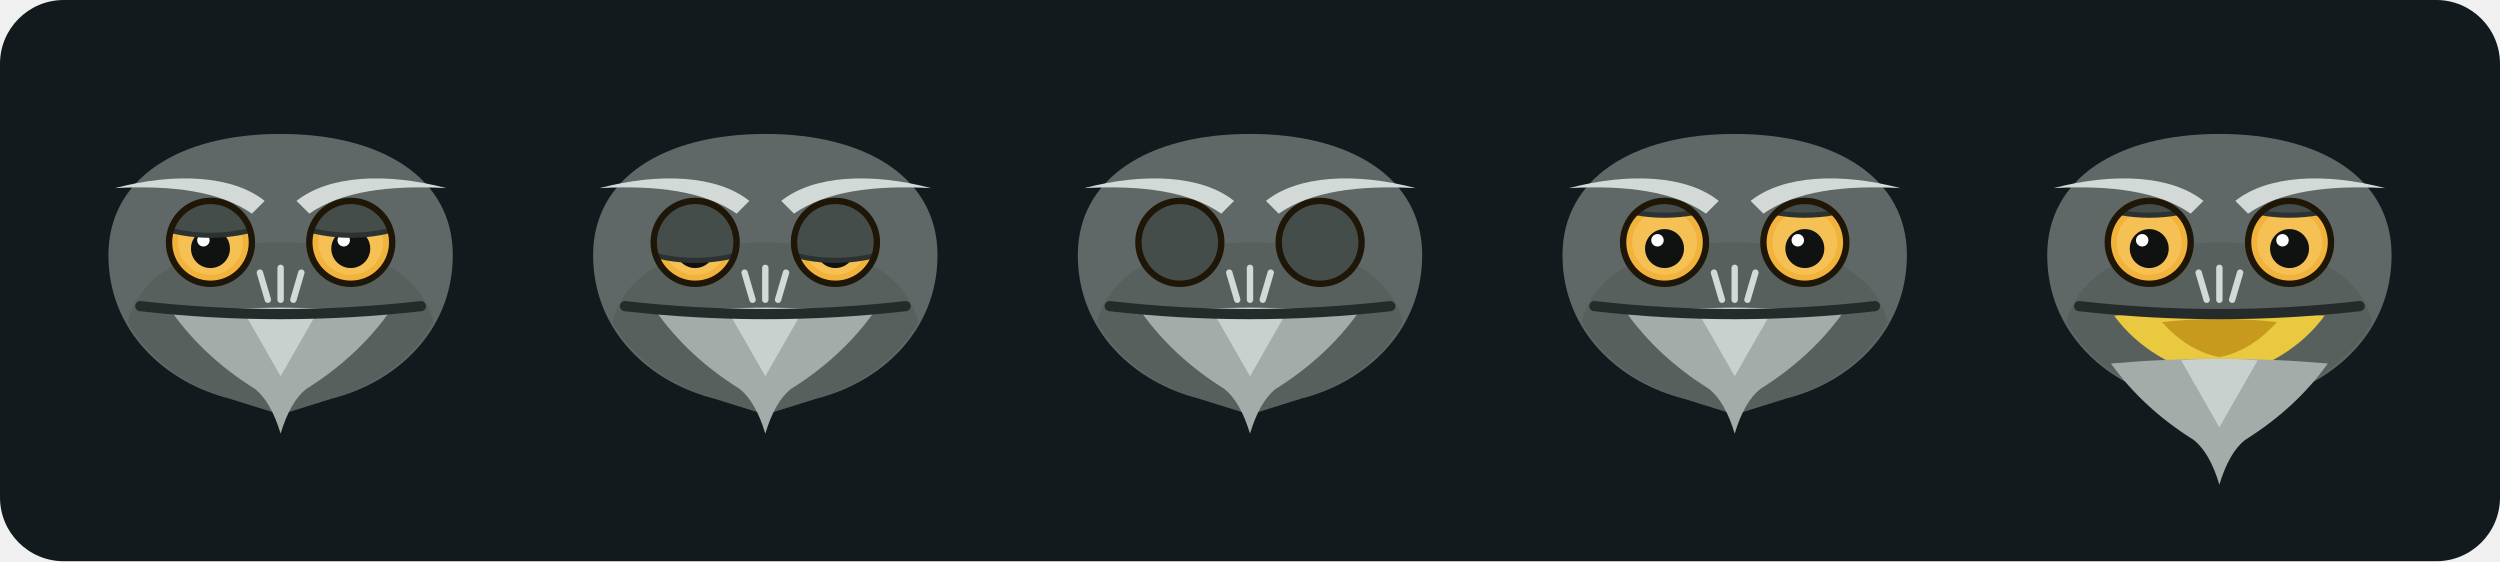
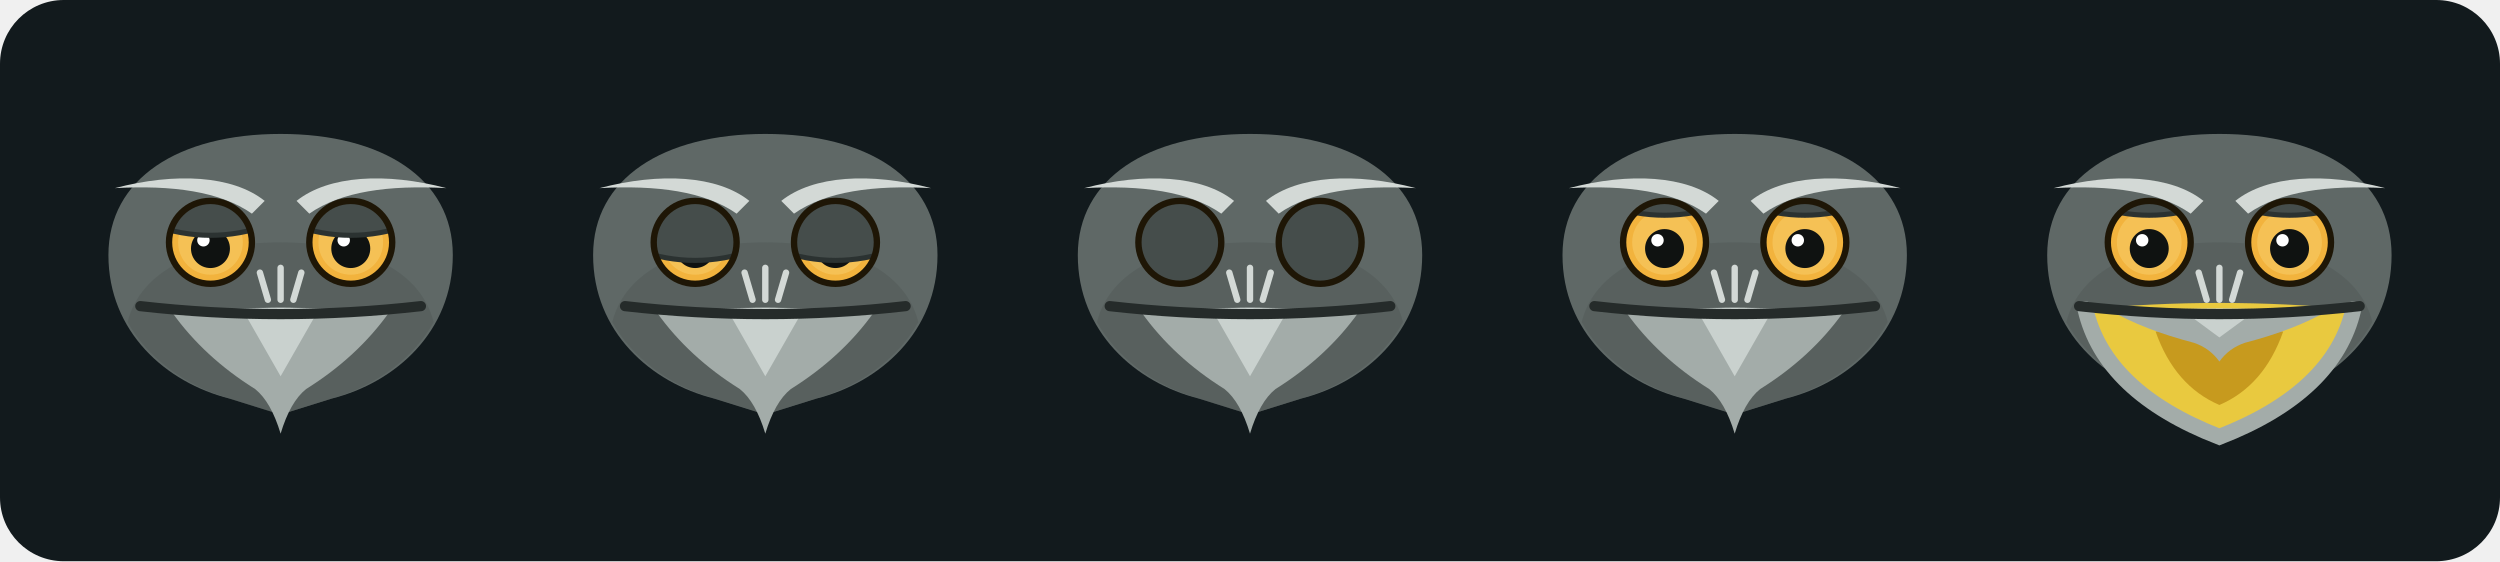
<svg xmlns="http://www.w3.org/2000/svg" viewBox="0 0 784 176" width="784" height="176" role="img" aria-label="frogmouth expressions">
  <rect width="784" height="176" rx="20" fill="#121A1D" />
  <g transform="translate(24 24) scale(1)">
    <path fill="#5F6866" d="M10 56C10 32 32 18 64 18C96 18 118 32 118 56C118 80 100 96 80 101L64 106L48 101C28 96 10 80 10 56Z" />
    <path fill="#4F5755" opacity="0.45" d="M16 77C20 61 38 52 64 52C90 52 108 61 112 77C106 88 94 97 80 101L64 106L48 101C34 97 22 88 16 77Z" />
    <path fill="#D3D9D6" d="M59 39C49 31 31 30 12 35C30 34 45 36 55 43Z" />
    <path fill="#D3D9D6" d="M69 39C79 31 97 30 116 35C98 34 83 36 73 43Z" />
    <g transform="translate(42 52)">
      <clipPath id="e33">
        <circle r="12.5" />
      </clipPath>
      <circle r="13" fill="#F2B33D" />
      <circle r="10.14" fill="#F7C860" opacity=".7" />
      <g clip-path="url(#e33)">
        <circle cy="1.95" r="6.11" fill="#0F1211" />
        <circle cx="-2.21" cy="-0.65" r="1.95" fill="#FFFFFF" />
        <g class="lid">
          <path fill="#454D4B" d="M-18.2 -39H18.2V-5.46Q0 1.04 -18.2 -5.46Z" />
          <path fill="none" stroke="#2B3231" stroke-width="1.6" stroke-linecap="round" d="M-18.2 -5.46Q0 1.04 18.2 -5.46" />
        </g>
      </g>
      <circle r="13" fill="none" stroke="#1E1606" stroke-width="2" />
    </g>
    <g transform="translate(86 52)">
      <clipPath id="e34">
        <circle r="12.5" />
      </clipPath>
      <circle r="13" fill="#F2B33D" />
      <circle r="10.14" fill="#F7C860" opacity=".7" />
      <g clip-path="url(#e34)">
        <circle cy="1.95" r="6.11" fill="#0F1211" />
        <circle cx="-2.21" cy="-0.65" r="1.95" fill="#FFFFFF" />
        <g class="lid">
          <path fill="#454D4B" d="M-18.2 -39H18.2V-5.46Q0 1.04 -18.2 -5.46Z" />
          <path fill="none" stroke="#2B3231" stroke-width="1.6" stroke-linecap="round" d="M-18.2 -5.46Q0 1.04 18.2 -5.46" />
        </g>
      </g>
      <circle r="13" fill="none" stroke="#1E1606" stroke-width="2" />
    </g>
    <path fill="#A3ACA9" d="M30 74Q64 71 98 74Q88 88 72 98Q67 102 64 112Q61 102 56 98Q40 88 30 74Z" />
    <path fill="#C9D1CE" d="M52 73Q64 72 76 73L64 94Z" />
    <path fill="none" stroke="#252B2A" stroke-width="3.2" stroke-linecap="round" d="M20 72Q42 74.5 64 74.5Q86 74.5 108 72" />
    <path fill="none" stroke="#D3D9D6" stroke-width="2" stroke-linecap="round" d="M64 70V60M60 70L57.5 61.5M68 70L70.5 61.5" />
  </g>
  <g transform="translate(176 24) scale(1)">
    <path fill="#5F6866" d="M10 56C10 32 32 18 64 18C96 18 118 32 118 56C118 80 100 96 80 101L64 106L48 101C28 96 10 80 10 56Z" />
    <path fill="#4F5755" opacity="0.45" d="M16 77C20 61 38 52 64 52C90 52 108 61 112 77C106 88 94 97 80 101L64 106L48 101C34 97 22 88 16 77Z" />
    <path fill="#D3D9D6" d="M59 39C49 31 31 30 12 35C30 34 45 36 55 43Z" />
    <path fill="#D3D9D6" d="M69 39C79 31 97 30 116 35C98 34 83 36 73 43Z" />
    <g transform="translate(42 52)">
      <clipPath id="e35">
        <circle r="12.5" />
      </clipPath>
      <circle r="13" fill="#F2B33D" />
      <circle r="10.14" fill="#F7C860" opacity=".7" />
      <g clip-path="url(#e35)">
        <circle cy="1.95" r="6.11" fill="#0F1211" />
        <circle cx="-2.21" cy="-0.65" r="1.95" fill="#FFFFFF" />
        <g class="lid">
          <path fill="#454D4B" d="M-18.2 -39H18.2V2.41Q0 8.91 -18.2 2.41Z" />
          <path fill="none" stroke="#2B3231" stroke-width="1.6" stroke-linecap="round" d="M-18.2 2.41Q0 8.91 18.2 2.41" />
        </g>
      </g>
      <circle r="13" fill="none" stroke="#1E1606" stroke-width="2" />
    </g>
    <g transform="translate(86 52)">
      <clipPath id="e36">
        <circle r="12.5" />
      </clipPath>
      <circle r="13" fill="#F2B33D" />
      <circle r="10.14" fill="#F7C860" opacity=".7" />
      <g clip-path="url(#e36)">
        <circle cy="1.95" r="6.11" fill="#0F1211" />
        <circle cx="-2.21" cy="-0.65" r="1.95" fill="#FFFFFF" />
        <g class="lid">
          <path fill="#454D4B" d="M-18.2 -39H18.2V2.41Q0 8.91 -18.2 2.41Z" />
          <path fill="none" stroke="#2B3231" stroke-width="1.6" stroke-linecap="round" d="M-18.2 2.41Q0 8.91 18.2 2.41" />
        </g>
      </g>
      <circle r="13" fill="none" stroke="#1E1606" stroke-width="2" />
    </g>
    <path fill="#A3ACA9" d="M30 74Q64 71 98 74Q88 88 72 98Q67 102 64 112Q61 102 56 98Q40 88 30 74Z" />
    <path fill="#C9D1CE" d="M52 73Q64 72 76 73L64 94Z" />
    <path fill="none" stroke="#252B2A" stroke-width="3.2" stroke-linecap="round" d="M20 72Q42 74.5 64 74.5Q86 74.5 108 72" />
    <path fill="none" stroke="#D3D9D6" stroke-width="2" stroke-linecap="round" d="M64 70V60M60 70L57.5 61.5M68 70L70.5 61.5" />
  </g>
  <g transform="translate(328 24) scale(1)">
    <path fill="#5F6866" d="M10 56C10 32 32 18 64 18C96 18 118 32 118 56C118 80 100 96 80 101L64 106L48 101C28 96 10 80 10 56Z" />
    <path fill="#4F5755" opacity="0.45" d="M16 77C20 61 38 52 64 52C90 52 108 61 112 77C106 88 94 97 80 101L64 106L48 101C34 97 22 88 16 77Z" />
    <path fill="#D3D9D6" d="M59 39C49 31 31 30 12 35C30 34 45 36 55 43Z" />
    <path fill="#D3D9D6" d="M69 39C79 31 97 30 116 35C98 34 83 36 73 43Z" />
    <g transform="translate(42 52)">
      <clipPath id="e37">
        <circle r="12.5" />
      </clipPath>
      <circle r="13" fill="#F2B33D" />
      <circle r="10.14" fill="#F7C860" opacity=".7" />
      <g clip-path="url(#e37)">
        <circle cy="1.95" r="6.11" fill="#0F1211" />
        <circle cx="-2.21" cy="-0.65" r="1.95" fill="#FFFFFF" />
        <g class="lid">
          <path fill="#454D4B" d="M-18.2 -39H18.2V21.6Q0 28.1 -18.2 21.6Z" />
          <path fill="none" stroke="#2B3231" stroke-width="1.6" stroke-linecap="round" d="M-18.2 21.6Q0 28.1 18.2 21.6" />
        </g>
      </g>
      <circle r="13" fill="none" stroke="#1E1606" stroke-width="2" />
    </g>
    <g transform="translate(86 52)">
      <clipPath id="e38">
        <circle r="12.5" />
      </clipPath>
      <circle r="13" fill="#F2B33D" />
      <circle r="10.14" fill="#F7C860" opacity=".7" />
      <g clip-path="url(#e38)">
        <circle cy="1.95" r="6.11" fill="#0F1211" />
        <circle cx="-2.21" cy="-0.65" r="1.95" fill="#FFFFFF" />
        <g class="lid">
          <path fill="#454D4B" d="M-18.2 -39H18.2V21.6Q0 28.1 -18.2 21.6Z" />
          <path fill="none" stroke="#2B3231" stroke-width="1.6" stroke-linecap="round" d="M-18.2 21.6Q0 28.1 18.2 21.6" />
        </g>
      </g>
      <circle r="13" fill="none" stroke="#1E1606" stroke-width="2" />
    </g>
    <path fill="#A3ACA9" d="M30 74Q64 71 98 74Q88 88 72 98Q67 102 64 112Q61 102 56 98Q40 88 30 74Z" />
    <path fill="#C9D1CE" d="M52 73Q64 72 76 73L64 94Z" />
    <path fill="none" stroke="#252B2A" stroke-width="3.2" stroke-linecap="round" d="M20 72Q42 74.5 64 74.5Q86 74.5 108 72" />
    <path fill="none" stroke="#D3D9D6" stroke-width="2" stroke-linecap="round" d="M64 70V60M60 70L57.5 61.5M68 70L70.5 61.5" />
  </g>
  <g transform="translate(480 24) scale(1)">
    <path fill="#5F6866" d="M10 56C10 32 32 18 64 18C96 18 118 32 118 56C118 80 100 96 80 101L64 106L48 101C28 96 10 80 10 56Z" />
    <path fill="#4F5755" opacity="0.45" d="M16 77C20 61 38 52 64 52C90 52 108 61 112 77C106 88 94 97 80 101L64 106L48 101C34 97 22 88 16 77Z" />
    <path fill="#D3D9D6" d="M59 39C49 31 31 30 12 35C30 34 45 36 55 43Z" />
    <path fill="#D3D9D6" d="M69 39C79 31 97 30 116 35C98 34 83 36 73 43Z" />
    <g transform="translate(42 52)">
      <clipPath id="e39">
        <circle r="12.5" />
      </clipPath>
      <circle r="13" fill="#F2B33D" />
      <circle r="10.14" fill="#F7C860" opacity=".7" />
      <g clip-path="url(#e39)">
        <circle cy="1.95" r="6.11" fill="#0F1211" />
        <circle cx="-2.21" cy="-0.65" r="1.95" fill="#FFFFFF" />
        <g class="lid">
          <path fill="#454D4B" d="M-18.2 -39H18.2V-11.75Q0 -5.25 -18.2 -11.75Z" />
          <path fill="none" stroke="#2B3231" stroke-width="1.6" stroke-linecap="round" d="M-18.2 -11.75Q0 -5.25 18.2 -11.75" />
        </g>
      </g>
      <circle r="13" fill="none" stroke="#1E1606" stroke-width="2" />
    </g>
    <g transform="translate(86 52)">
      <clipPath id="e40">
        <circle r="12.5" />
      </clipPath>
      <circle r="13" fill="#F2B33D" />
      <circle r="10.14" fill="#F7C860" opacity=".7" />
      <g clip-path="url(#e40)">
        <circle cy="1.95" r="6.11" fill="#0F1211" />
        <circle cx="-2.21" cy="-0.65" r="1.95" fill="#FFFFFF" />
        <g class="lid">
          <path fill="#454D4B" d="M-18.2 -39H18.2V-11.75Q0 -5.25 -18.2 -11.75Z" />
          <path fill="none" stroke="#2B3231" stroke-width="1.6" stroke-linecap="round" d="M-18.2 -11.75Q0 -5.25 18.2 -11.75" />
        </g>
      </g>
      <circle r="13" fill="none" stroke="#1E1606" stroke-width="2" />
    </g>
    <path fill="#A3ACA9" d="M30 74Q64 71 98 74Q88 88 72 98Q67 102 64 112Q61 102 56 98Q40 88 30 74Z" />
    <path fill="#C9D1CE" d="M52 73Q64 72 76 73L64 94Z" />
    <path fill="none" stroke="#252B2A" stroke-width="3.2" stroke-linecap="round" d="M20 72Q42 74.5 64 74.5Q86 74.5 108 72" />
    <path fill="none" stroke="#D3D9D6" stroke-width="2" stroke-linecap="round" d="M64 70V60M60 70L57.5 61.5M68 70L70.5 61.5" />
  </g>
  <g transform="translate(632 24) scale(1)">
    <path fill="#5F6866" d="M10 56C10 32 32 18 64 18C96 18 118 32 118 56C118 80 100 96 80 101L64 106L48 101C28 96 10 80 10 56Z" />
    <path fill="#4F5755" opacity="0.45" d="M16 77C20 61 38 52 64 52C90 52 108 61 112 77C106 88 94 97 80 101L64 106L48 101C34 97 22 88 16 77Z" />
    <path fill="#D3D9D6" d="M59 39C49 31 31 30 12 35C30 34 45 36 55 43Z" />
    <path fill="#D3D9D6" d="M69 39C79 31 97 30 116 35C98 34 83 36 73 43Z" />
    <g transform="translate(42 52)">
      <clipPath id="e41">
        <circle r="12.5" />
      </clipPath>
      <circle r="13" fill="#F2B33D" />
      <circle r="10.14" fill="#F7C860" opacity=".7" />
      <g clip-path="url(#e41)">
        <circle cy="1.95" r="6.11" fill="#0F1211" />
        <circle cx="-2.21" cy="-0.65" r="1.95" fill="#FFFFFF" />
        <g class="lid">
          <path fill="#454D4B" d="M-18.2 -39H18.2V-11.75Q0 -5.25 -18.2 -11.75Z" />
          <path fill="none" stroke="#2B3231" stroke-width="1.6" stroke-linecap="round" d="M-18.2 -11.75Q0 -5.25 18.2 -11.75" />
        </g>
      </g>
      <circle r="13" fill="none" stroke="#1E1606" stroke-width="2" />
    </g>
    <g transform="translate(86 52)">
      <clipPath id="e42">
        <circle r="12.5" />
      </clipPath>
      <circle r="13" fill="#F2B33D" />
      <circle r="10.14" fill="#F7C860" opacity=".7" />
      <g clip-path="url(#e42)">
        <circle cy="1.95" r="6.11" fill="#0F1211" />
        <circle cx="-2.21" cy="-0.65" r="1.95" fill="#FFFFFF" />
        <g class="lid">
          <path fill="#454D4B" d="M-18.2 -39H18.2V-11.75Q0 -5.25 -18.2 -11.75Z" />
          <path fill="none" stroke="#2B3231" stroke-width="1.6" stroke-linecap="round" d="M-18.2 -11.75Q0 -5.25 18.2 -11.75" />
        </g>
      </g>
      <circle r="13" fill="none" stroke="#1E1606" stroke-width="2" />
    </g>
-     <path fill="#E9C93F" d="M31 75Q64 72 97 75Q86 90 64 95Q42 90 31 75Z" />
-     <path fill="#C79A1E" d="M46 77Q64 75 82 77Q74 86 64 88Q54 86 46 77Z" />
-     <g transform="translate(0 16)">
+     <path fill="#E9C93F" d="M22 73Q64 69 106 73Q100 99 64 113Q28 99 22 73Z" />
+     <path fill="#C79A1E" d="M44 80Q64 77 84 80Q78 97 64 103Q50 97 44 80Z" />
+     <path fill="none" stroke="#A3ACA9" stroke-width="5" stroke-linecap="round" d="M22 73Q28 99 64 113Q100 99 106 73" />
+     <g transform="translate(64 73) scale(1 .42) translate(-64 -73)">
      <path fill="#A3ACA9" d="M30 74Q64 71 98 74Q88 88 72 98Q67 102 64 112Q61 102 56 98Q40 88 30 74Z" />
      <path fill="#C9D1CE" d="M52 73Q64 72 76 73L64 94Z" />
    </g>
    <path fill="none" stroke="#252B2A" stroke-width="3.2" stroke-linecap="round" d="M20 72Q42 74.5 64 74.5Q86 74.5 108 72" />
    <path fill="none" stroke="#D3D9D6" stroke-width="2" stroke-linecap="round" d="M64 70V60M60 70L57.5 61.5M68 70L70.5 61.5" />
  </g>
</svg>
